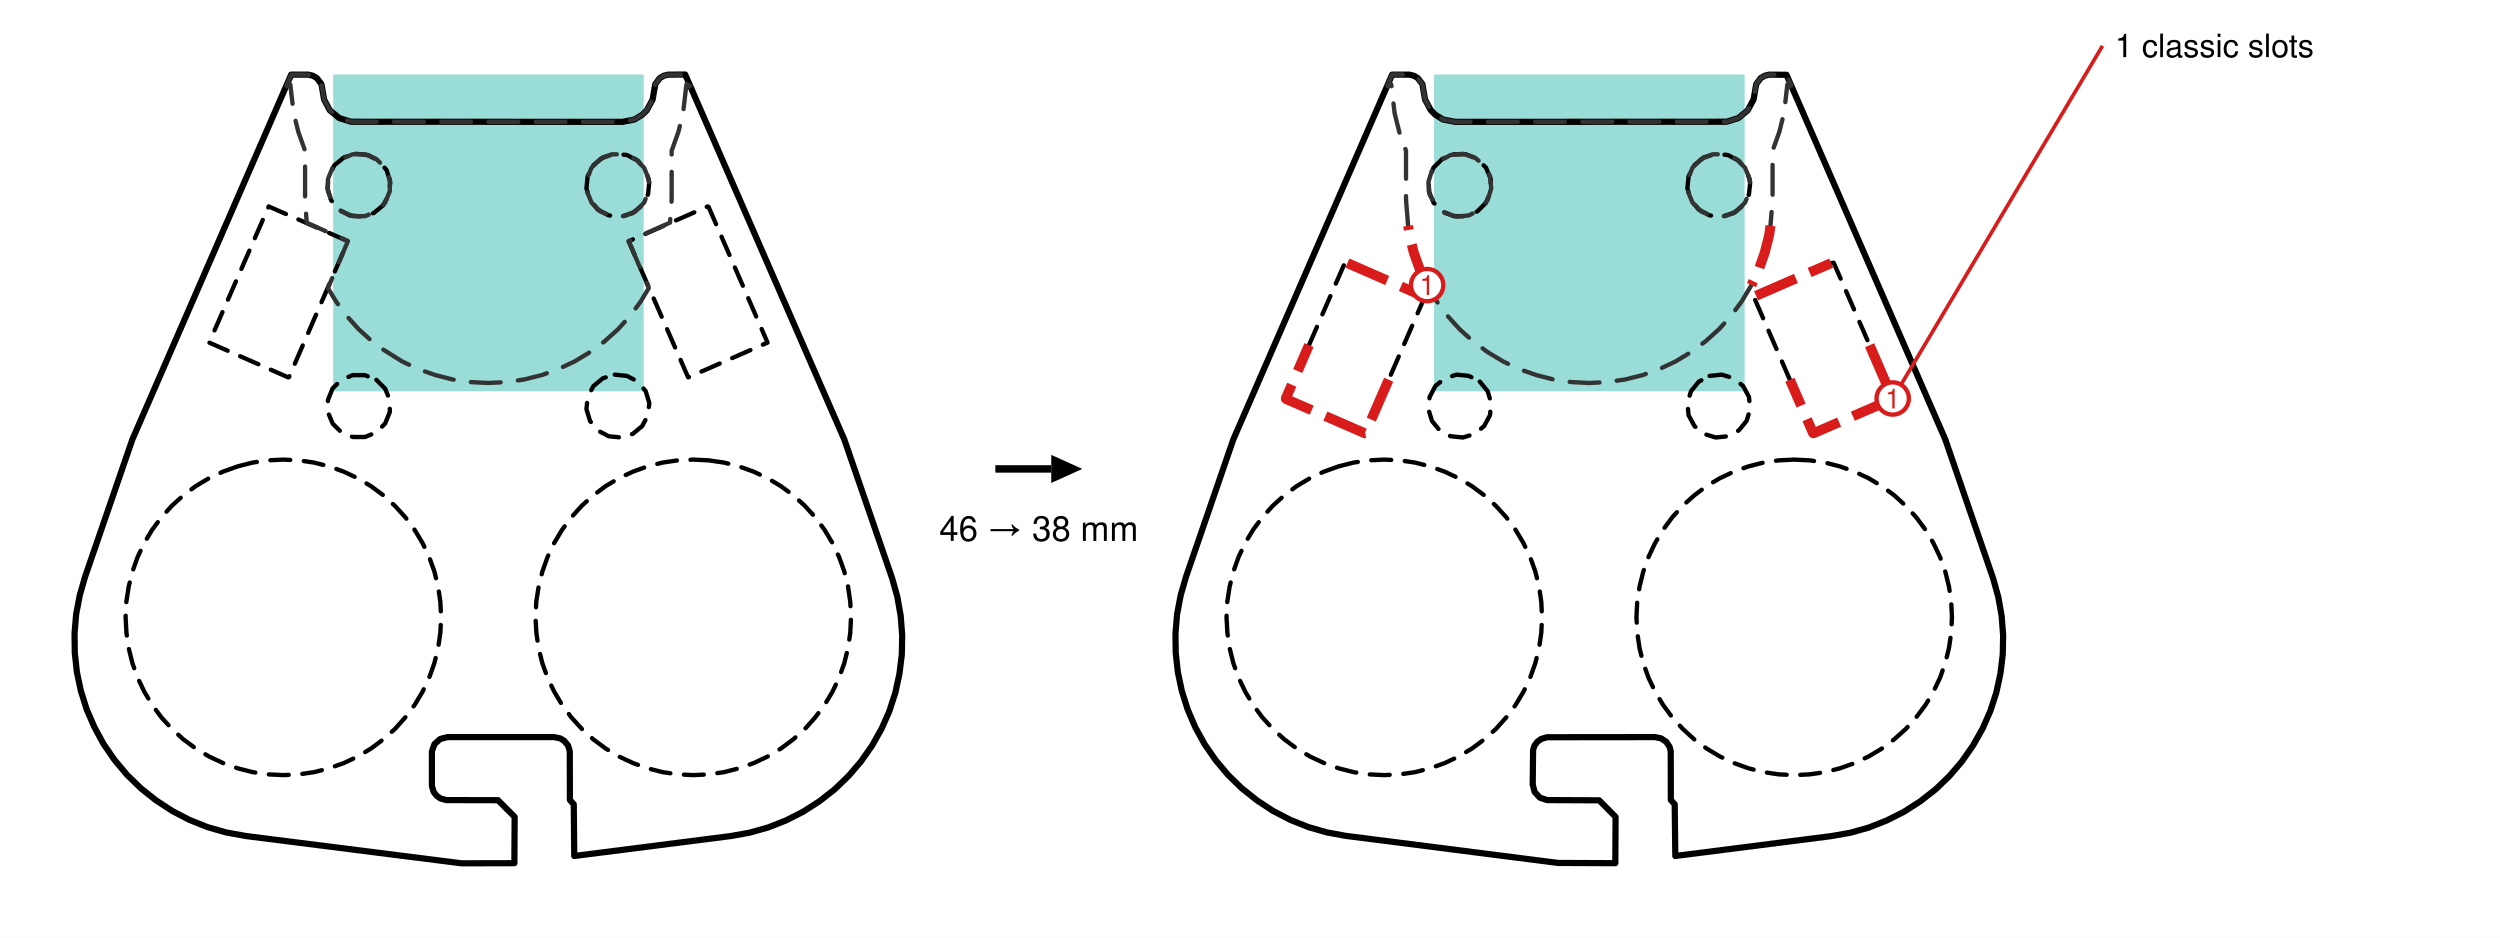
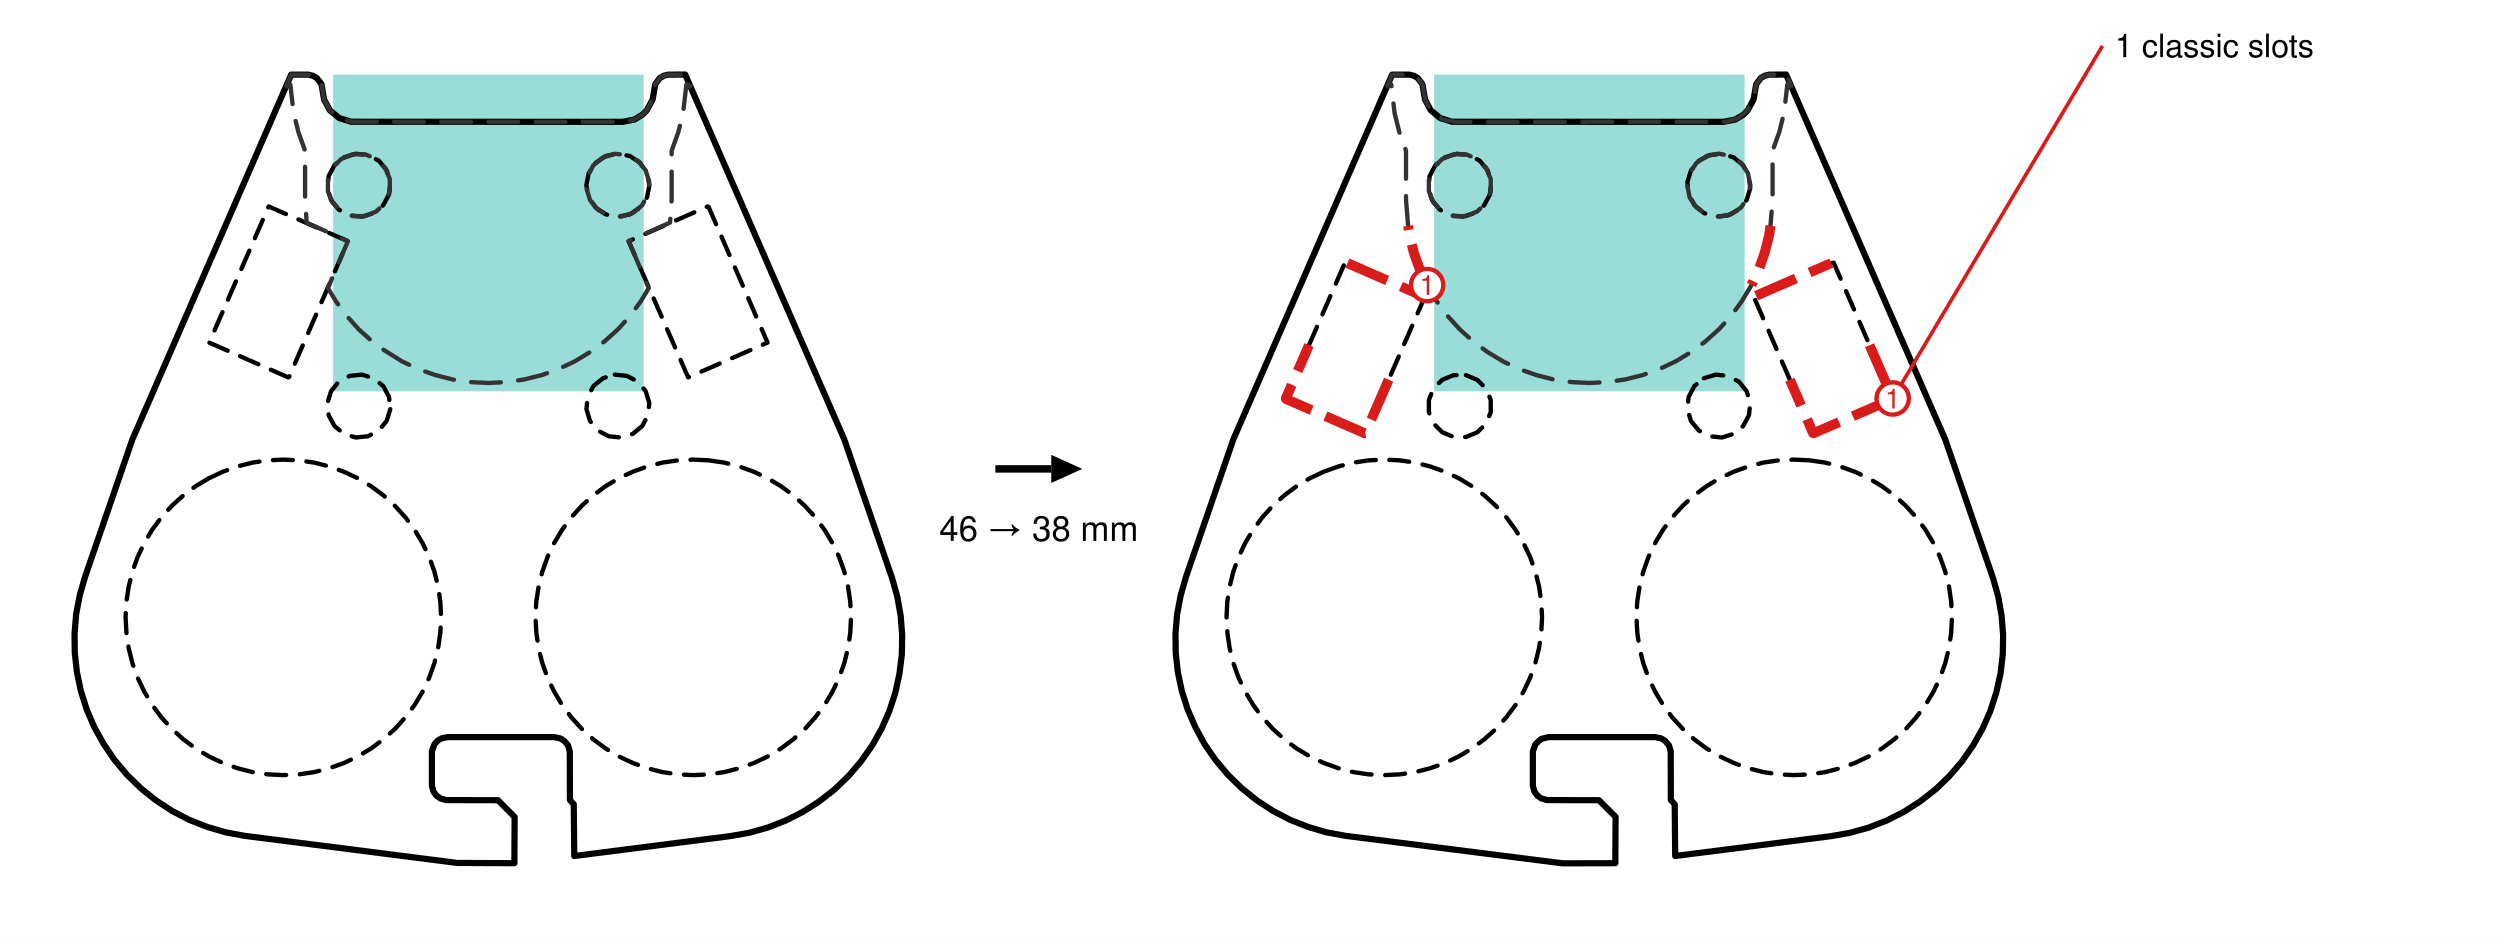
<svg xmlns="http://www.w3.org/2000/svg" width="201.26mm" height="75.50mm" viewBox="0 0 201.26 75.50" role="img">
  <rect width="201.26" height="75.50" fill="white" />
  <g class="panel" id="before">
    <path d="M 51.82 6.00 L 51.82 31.50 L 26.82 31.50 L 26.82 6.00 L 51.82 6.00 Z" fill="#20b2aa" fill-rule="evenodd" fill-opacity="0.45" stroke="none" />
-     <path d="M 6.42 47.93 L 6.85 46.43 L 10.66 35.37 L 23.44 6.01 L 24.83 6.01 L 25.20 6.10 L 25.51 6.29 L 25.88 6.78 L 26.09 8.01 L 26.55 8.88 L 27.32 9.51 L 28.27 9.80 L 50.11 9.81 L 51.08 9.62 L 51.72 9.23 L 52.07 8.88 L 52.54 8.01 L 52.75 6.78 L 53.11 6.29 L 53.43 6.10 L 53.79 6.01 L 55.16 6.00 L 67.97 35.38 L 71.82 46.55 L 72.24 48.05 L 72.51 49.59 L 72.63 51.14 L 72.60 52.69 L 72.41 54.24 L 72.08 55.76 L 71.60 57.24 L 70.98 58.65 L 70.21 60.02 L 69.32 61.29 L 68.31 62.47 L 67.19 63.55 L 65.96 64.51 L 64.65 65.35 L 63.27 66.05 L 61.82 66.62 L 60.32 67.04 L 58.79 67.31 L 46.23 68.91 L 46.19 64.75 L 45.88 64.40 L 45.87 60.49 L 45.73 60.01 L 45.41 59.63 L 45.09 59.44 L 44.60 59.34 L 36.03 59.34 L 35.44 59.49 L 34.98 59.90 L 34.77 60.49 L 34.77 63.27 L 34.91 63.75 L 35.14 64.05 L 35.44 64.27 L 35.91 64.41 L 40.09 64.42 L 41.43 65.76 L 41.41 69.49 L 37.16 69.50 L 19.84 67.31 L 18.18 67.01 L 16.69 66.58 L 15.24 66.00 L 13.86 65.28 L 12.56 64.43 L 11.34 63.46 L 10.22 62.37 L 9.23 61.19 L 8.34 59.90 L 7.60 58.54 L 6.98 57.11 L 6.51 55.62 L 6.19 54.11 L 6.02 52.56 L 6.00 51.00 L 6.13 49.45 L 6.42 47.93 Z" fill="none" stroke="#000" stroke-width="0.5" stroke-linejoin="round" stroke-linecap="round" />
+     <path d="M 6.85 46.43 L 10.66 35.37 L 23.44 6.01 L 24.83 6.01 L 25.20 6.10 L 25.51 6.29 L 25.88 6.78 L 26.09 8.01 L 26.55 8.88 L 27.32 9.51 L 28.27 9.80 L 50.11 9.81 L 51.08 9.62 L 51.72 9.23 L 52.07 8.88 L 52.54 8.01 L 52.75 6.78 L 53.11 6.29 L 53.43 6.10 L 53.79 6.01 L 55.16 6.00 L 67.97 35.38 L 71.82 46.55 L 72.24 48.05 L 72.51 49.59 L 72.63 51.14 L 72.60 52.69 L 72.41 54.24 L 72.08 55.76 L 71.60 57.24 L 70.98 58.65 L 70.21 60.02 L 69.32 61.29 L 68.31 62.47 L 67.19 63.55 L 65.96 64.51 L 64.65 65.35 L 63.27 66.05 L 61.82 66.62 L 60.32 67.04 L 58.79 67.31 L 46.23 68.91 L 46.19 64.75 L 45.88 64.40 L 45.87 60.49 L 45.73 60.01 L 45.41 59.63 L 45.09 59.44 L 44.60 59.34 L 36.04 59.34 L 35.54 59.44 L 35.23 59.63 L 34.98 59.90 L 34.77 60.49 L 34.77 63.27 L 34.91 63.75 L 35.14 64.05 L 35.44 64.27 L 35.91 64.41 L 40.09 64.42 L 41.43 65.77 L 41.41 69.49 L 36.82 69.47 L 19.71 67.29 L 18.18 67.01 L 16.68 66.57 L 15.23 66.00 L 13.85 65.28 L 12.55 64.43 L 11.34 63.46 L 10.23 62.38 L 9.23 61.19 L 8.35 59.90 L 7.59 58.54 L 6.98 57.11 L 6.51 55.63 L 6.19 54.10 L 6.02 52.56 L 6.00 51.01 L 6.13 49.45 L 6.42 47.92 L 6.85 46.43 Z" fill="none" stroke="#000" stroke-width="0.5" stroke-linejoin="round" stroke-linecap="round" />
+     <path d="M 31.42 32.94 L 31.13 33.88 L 30.50 34.65 L 29.63 35.12 L 28.64 35.22 L 27.69 34.93 L 26.93 34.30 L 26.46 33.43 L 26.36 32.44 L 26.65 31.50 L 27.27 30.73 L 28.15 30.26 L 29.13 30.16 L 30.08 30.45 L 30.85 31.08 L 31.32 31.95 L 31.42 32.94 Z" fill="none" stroke="#000" stroke-width="0.35" stroke-linejoin="round" stroke-linecap="round" stroke-dasharray="1.6,1.1" />
    <path d="M 23.27 30.35 L 23.20 30.38 L 16.84 27.58 L 21.63 16.62 L 28.01 19.42 L 23.27 30.35 Z" fill="none" stroke="#000" stroke-width="0.35" stroke-linejoin="round" stroke-linecap="round" stroke-dasharray="1.6,1.1" />
-     <path d="M 19.12 37.55 L 20.33 37.24 L 21.57 37.06 L 22.81 37.00 L 24.05 37.06 L 25.29 37.24 L 26.50 37.55 L 27.67 37.97 L 28.80 38.50 L 29.87 39.14 L 30.87 39.88 L 31.79 40.72 L 32.63 41.64 L 33.37 42.64 L 34.01 43.71 L 34.55 44.84 L 34.97 46.01 L 35.27 47.22 L 35.45 48.45 L 35.51 49.70 L 35.45 50.94 L 35.27 52.17 L 34.97 53.38 L 34.55 54.56 L 34.02 55.68 L 33.38 56.75 L 32.63 57.75 L 31.80 58.68 L 30.87 59.51 L 29.87 60.26 L 28.80 60.90 L 27.68 61.43 L 26.50 61.85 L 25.29 62.16 L 24.06 62.34 L 22.82 62.40 L 21.57 62.34 L 20.34 62.16 L 19.13 61.85 L 17.96 61.43 L 16.83 60.90 L 15.76 60.26 L 14.76 59.52 L 13.84 58.68 L 13.00 57.76 L 12.26 56.76 L 11.62 55.69 L 11.08 54.56 L 10.66 53.39 L 10.36 52.18 L 10.18 50.95 L 10.11 49.70 L 10.17 48.46 L 10.36 47.23 L 10.66 46.02 L 11.08 44.84 L 11.61 43.72 L 12.25 42.65 L 12.99 41.65 L 13.83 40.72 L 14.75 39.89 L 15.75 39.14 L 16.82 38.50 L 17.95 37.97 L 19.12 37.55 Z" fill="none" stroke="#000" stroke-width="0.35" stroke-linejoin="round" stroke-linecap="round" stroke-dasharray="1.6,1.1" />
-     <path d="M 30.30 30.58 L 31.00 31.28 L 31.38 32.19 L 31.38 33.18 L 31.00 34.10 L 30.30 34.80 L 29.39 35.18 L 28.40 35.18 L 27.48 34.80 L 26.78 34.10 L 26.40 33.19 L 26.40 32.20 L 26.77 31.28 L 27.47 30.58 L 28.39 30.20 L 29.38 30.20 L 30.30 30.58 Z" fill="none" stroke="#000" stroke-width="0.35" stroke-linejoin="round" stroke-linecap="round" stroke-dasharray="1.6,1.1" />
-     <path d="M 28.64 12.38 L 29.62 12.48 L 30.50 12.94 L 31.13 13.71 L 31.42 14.66 L 31.32 15.64 L 30.85 16.52 L 30.09 17.15 L 29.14 17.44 L 28.15 17.34 L 27.28 16.88 L 26.65 16.11 L 26.36 15.16 L 26.46 14.18 L 26.92 13.30 L 27.69 12.67 L 28.64 12.38 Z" fill="none" stroke="#000" stroke-width="0.35" stroke-linejoin="round" stroke-linecap="round" stroke-dasharray="1.6,1.1" />
+     <path d="M 16.82 38.50 L 17.95 37.97 L 19.12 37.55 L 20.33 37.24 L 21.57 37.06 L 22.81 37.00 L 24.05 37.06 L 25.29 37.24 L 26.50 37.55 L 27.67 37.97 L 28.80 38.50 L 29.87 39.14 L 30.87 39.88 L 31.79 40.72 L 32.63 41.64 L 33.37 42.64 L 34.01 43.71 L 34.55 44.84 L 34.97 46.01 L 35.27 47.22 L 35.45 48.45 L 35.51 49.70 L 35.45 50.94 L 35.27 52.17 L 34.97 53.38 L 34.55 54.56 L 34.02 55.68 L 33.38 56.75 L 32.63 57.75 L 31.80 58.68 L 30.87 59.51 L 29.87 60.26 L 28.80 60.90 L 27.68 61.43 L 26.50 61.85 L 25.29 62.16 L 24.06 62.34 L 22.82 62.40 L 21.57 62.34 L 20.34 62.16 L 19.13 61.85 L 17.96 61.43 L 16.83 60.90 L 15.76 60.26 L 14.76 59.52 L 13.84 58.68 L 13.00 57.76 L 12.26 56.76 L 11.62 55.69 L 11.08 54.56 L 10.66 53.39 L 10.36 52.18 L 10.18 50.95 L 10.11 49.70 L 10.17 48.46 L 10.36 47.23 L 10.66 46.02 L 11.08 44.84 L 11.61 43.72 L 12.25 42.65 L 12.99 41.65 L 13.83 40.72 L 14.75 39.89 L 15.75 39.14 L 16.82 38.50 Z" fill="none" stroke="#000" stroke-width="0.35" stroke-linejoin="round" stroke-linecap="round" stroke-dasharray="1.6,1.1" />
+     <path d="M 27.69 12.67 L 28.64 12.38 L 29.62 12.48 L 30.50 12.94 L 31.13 13.71 L 31.42 14.66 L 31.32 15.64 L 30.85 16.52 L 30.09 17.15 L 29.14 17.44 L 28.15 17.34 L 27.28 16.88 L 26.65 16.11 L 26.36 15.16 L 26.46 14.18 L 26.92 13.30 L 27.69 12.67 Z" fill="none" stroke="#000" stroke-width="0.35" stroke-linejoin="round" stroke-linecap="round" stroke-dasharray="1.6,1.1" />
+     <path d="M 57.05 37.06 L 58.29 37.24 L 59.50 37.55 L 60.67 37.97 L 61.80 38.50 L 62.87 39.14 L 63.87 39.88 L 64.79 40.72 L 65.63 41.64 L 66.37 42.64 L 67.01 43.71 L 67.55 44.84 L 67.97 46.01 L 68.27 47.22 L 68.45 48.45 L 68.51 49.70 L 68.45 50.94 L 68.27 52.17 L 67.97 53.38 L 67.55 54.56 L 67.02 55.68 L 66.38 56.75 L 65.63 57.75 L 64.80 58.68 L 63.87 59.51 L 62.87 60.26 L 61.80 60.90 L 60.68 61.43 L 59.50 61.85 L 58.29 62.16 L 57.06 62.34 L 55.82 62.40 L 54.57 62.34 L 53.34 62.16 L 52.13 61.85 L 50.96 61.43 L 49.83 60.90 L 48.76 60.26 L 47.76 59.52 L 46.84 58.68 L 46.00 57.76 L 45.26 56.76 L 44.62 55.69 L 44.08 54.56 L 43.66 53.39 L 43.36 52.18 L 43.18 50.95 L 43.11 49.70 L 43.17 48.46 L 43.36 47.23 L 43.66 46.02 L 44.08 44.84 L 44.61 43.72 L 45.25 42.65 L 45.99 41.65 L 46.83 40.72 L 47.75 39.89 L 48.75 39.14 L 49.82 38.50 L 50.95 37.97 L 52.12 37.55 L 53.33 37.24 L 54.57 37.06 L 55.81 37.00 L 57.05 37.06 Z" fill="none" stroke="#000" stroke-width="0.35" stroke-linejoin="round" stroke-linecap="round" stroke-dasharray="1.6,1.1" />
    <path d="M 56.97 16.62 L 57.04 16.65 L 61.79 27.58 L 55.40 30.38 L 50.61 19.42 L 56.97 16.62 Z" fill="none" stroke="#000" stroke-width="0.35" stroke-linejoin="round" stroke-linecap="round" stroke-dasharray="1.6,1.1" />
-     <path d="M 57.05 37.06 L 58.29 37.24 L 59.50 37.55 L 60.67 37.97 L 61.80 38.50 L 62.87 39.14 L 63.87 39.88 L 64.79 40.72 L 65.63 41.64 L 66.37 42.64 L 67.01 43.71 L 67.55 44.84 L 67.97 46.01 L 68.27 47.22 L 68.45 48.45 L 68.51 49.70 L 68.45 50.94 L 68.27 52.17 L 67.97 53.38 L 67.55 54.56 L 67.02 55.68 L 66.38 56.75 L 65.63 57.75 L 64.80 58.68 L 63.87 59.51 L 62.87 60.26 L 61.80 60.90 L 60.68 61.43 L 59.50 61.85 L 58.29 62.16 L 57.06 62.34 L 55.82 62.40 L 54.57 62.34 L 53.34 62.16 L 52.13 61.85 L 50.96 61.43 L 49.83 60.90 L 48.76 60.26 L 47.76 59.52 L 46.84 58.68 L 46.00 57.76 L 45.26 56.76 L 44.62 55.69 L 44.08 54.56 L 43.66 53.39 L 43.36 52.18 L 43.18 50.95 L 43.11 49.70 L 43.17 48.46 L 43.36 47.23 L 43.66 46.02 L 44.08 44.84 L 44.61 43.72 L 45.25 42.65 L 45.99 41.65 L 46.83 40.72 L 47.75 39.89 L 48.75 39.14 L 49.82 38.50 L 50.95 37.97 L 52.12 37.55 L 53.33 37.24 L 54.57 37.06 L 55.81 37.00 L 57.05 37.06 Z" fill="none" stroke="#000" stroke-width="0.35" stroke-linejoin="round" stroke-linecap="round" stroke-dasharray="1.6,1.1" />
-     <path d="M 47.77 13.30 L 48.54 12.67 L 49.49 12.38 L 50.47 12.48 L 51.35 12.94 L 51.98 13.71 L 52.27 14.66 L 52.17 15.64 L 51.70 16.52 L 50.94 17.15 L 49.99 17.44 L 49.00 17.34 L 48.13 16.88 L 47.50 16.11 L 47.21 15.16 L 47.31 14.18 L 47.77 13.30 Z" fill="none" stroke="#000" stroke-width="0.35" stroke-linejoin="round" stroke-linecap="round" stroke-dasharray="1.6,1.1" />
+     <path d="M 47.94 13.12 L 48.76 12.56 L 49.73 12.37 L 50.71 12.56 L 51.53 13.11 L 52.08 13.93 L 52.28 14.91 L 52.09 15.88 L 51.54 16.70 L 50.71 17.26 L 49.74 17.45 L 48.77 17.26 L 47.95 16.71 L 47.39 15.89 L 47.20 14.91 L 47.39 13.94 L 47.94 13.12 Z" fill="none" stroke="#000" stroke-width="0.35" stroke-linejoin="round" stroke-linecap="round" stroke-dasharray="1.6,1.1" />
    <path d="M 49.49 30.16 L 50.47 30.26 L 51.35 30.72 L 51.98 31.49 L 52.27 32.44 L 52.17 33.42 L 51.70 34.30 L 50.94 34.93 L 49.99 35.22 L 49.00 35.12 L 48.13 34.66 L 47.50 33.89 L 47.21 32.94 L 47.31 31.96 L 47.77 31.08 L 48.54 30.45 L 49.49 30.16 Z" fill="none" stroke="#000" stroke-width="0.35" stroke-linejoin="round" stroke-linecap="round" stroke-dasharray="1.6,1.1" />
-     <path d="M 23.05 6.90 L 23.45 6.00 L 24.83 6.01 L 25.30 6.15 L 25.69 6.46 L 25.88 6.78 L 26.09 8.01 L 26.55 8.88 L 27.32 9.51 L 28.27 9.80 L 50.11 9.81 L 51.08 9.62 L 51.72 9.23 L 52.07 8.88 L 52.54 8.01 L 52.75 6.78 L 53.12 6.29 L 53.43 6.10 L 53.79 6.01 L 55.18 6.01 L 55.58 6.92 L 55.51 6.96 L 55.33 6.77 L 55.26 6.80 L 54.99 9.11 L 54.61 10.63 L 54.07 12.14 L 54.07 16.08 L 53.94 17.92 L 50.61 19.41 L 52.23 23.19 L 51.58 24.27 L 50.72 25.44 L 49.75 26.51 L 48.67 27.48 L 47.51 28.34 L 46.27 29.09 L 44.96 29.71 L 43.60 30.20 L 42.19 30.55 L 40.76 30.76 L 39.31 30.83 L 37.87 30.76 L 36.43 30.55 L 35.03 30.19 L 33.67 29.71 L 32.36 29.09 L 30.83 28.13 L 29.95 27.48 L 28.88 26.51 L 27.91 25.43 L 27.05 24.27 L 26.40 23.19 L 28.01 19.41 L 24.69 17.93 L 24.56 16.08 L 24.56 12.14 L 24.02 10.63 L 23.64 9.11 L 23.37 6.80 L 23.29 6.77 L 23.11 6.96 L 23.05 6.90 Z" fill="none" stroke="#333333" stroke-width="0.35" stroke-linejoin="round" stroke-linecap="round" stroke-dasharray="2.4,1.4" />
-     <path d="M 47.62 13.50 L 48.32 12.80 L 49.24 12.42 L 50.23 12.42 L 51.15 12.80 L 51.85 13.50 L 52.23 14.41 L 52.23 15.40 L 51.85 16.32 L 51.15 17.02 L 50.24 17.40 L 49.25 17.40 L 48.33 17.02 L 47.63 16.32 L 47.25 15.41 L 47.25 14.42 L 47.62 13.50 Z" fill="none" stroke="#333333" stroke-width="0.35" stroke-linejoin="round" stroke-linecap="round" stroke-dasharray="2.4,1.4" />
-     <path d="M 28.39 12.42 L 29.38 12.42 L 30.30 12.80 L 31.00 13.50 L 31.38 14.41 L 31.38 15.40 L 31.00 16.32 L 30.30 17.02 L 29.39 17.40 L 28.40 17.40 L 27.48 17.02 L 26.78 16.32 L 26.40 15.41 L 26.40 14.42 L 26.77 13.50 L 27.47 12.80 L 28.39 12.42 Z" fill="none" stroke="#333333" stroke-width="0.35" stroke-linejoin="round" stroke-linecap="round" stroke-dasharray="2.4,1.4" />
+     <path d="M 23.05 6.90 L 23.45 6.00 L 24.83 6.01 L 25.30 6.15 L 25.69 6.46 L 25.88 6.78 L 26.09 8.01 L 26.55 8.88 L 27.32 9.51 L 28.27 9.80 L 50.11 9.81 L 51.08 9.62 L 51.72 9.23 L 52.07 8.88 L 52.54 8.01 L 52.75 6.78 L 53.12 6.29 L 53.43 6.10 L 53.79 6.01 L 55.18 6.01 L 55.59 6.93 L 55.52 6.97 L 55.34 6.78 L 55.26 6.80 L 54.99 9.11 L 54.61 10.63 L 54.07 12.14 L 54.07 16.08 L 53.94 17.92 L 50.61 19.41 L 52.23 23.19 L 51.58 24.27 L 50.72 25.44 L 49.75 26.51 L 48.67 27.48 L 47.51 28.34 L 46.27 29.09 L 44.96 29.71 L 43.60 30.20 L 42.19 30.55 L 40.76 30.76 L 39.31 30.83 L 37.87 30.76 L 36.43 30.55 L 35.03 30.19 L 33.67 29.71 L 32.36 29.09 L 30.83 28.13 L 29.95 27.48 L 28.88 26.51 L 27.91 25.43 L 27.05 24.27 L 26.40 23.19 L 28.01 19.41 L 24.69 17.93 L 24.56 16.08 L 24.56 12.14 L 24.02 10.63 L 23.64 9.11 L 23.37 6.80 L 23.29 6.77 L 23.11 6.97 L 23.05 6.90 Z" fill="none" stroke="#333333" stroke-width="0.35" stroke-linejoin="round" stroke-linecap="round" stroke-dasharray="2.4,1.4" />
+     <path d="M 47.77 13.30 L 48.54 12.67 L 49.49 12.38 L 50.47 12.48 L 51.35 12.94 L 51.98 13.71 L 52.27 14.66 L 52.17 15.64 L 51.70 16.52 L 50.94 17.15 L 49.99 17.44 L 49.00 17.34 L 48.13 16.88 L 47.50 16.11 L 47.21 15.16 L 47.31 14.18 L 47.77 13.30 Z" fill="none" stroke="#333333" stroke-width="0.35" stroke-linejoin="round" stroke-linecap="round" stroke-dasharray="2.4,1.4" />
+     <path d="M 27.47 12.80 L 28.39 12.42 L 29.38 12.42 L 30.30 12.80 L 31.00 13.50 L 31.38 14.41 L 31.38 15.40 L 31.00 16.32 L 30.30 17.02 L 29.39 17.40 L 28.40 17.40 L 27.48 17.02 L 26.78 16.32 L 26.40 15.41 L 26.40 14.42 L 26.77 13.50 L 27.47 12.80 Z" fill="none" stroke="#333333" stroke-width="0.35" stroke-linejoin="round" stroke-linecap="round" stroke-dasharray="2.4,1.4" />
  </g>
  <g class="arrow">
    <line x1="80.13" y1="37.75" x2="84.63" y2="37.75" stroke="#000" stroke-width="0.6" />
    <polygon points="87.13,37.75 84.63,36.62 84.63,38.88" fill="#000" />
    <text x="83.63" y="43.55" font-family="Helvetica, Arial, sans-serif" font-size="2.80" text-anchor="middle" fill="#000">46 → 38 mm</text>
  </g>
  <g class="panel" id="after" transform="translate(88.63 0)">
    <path d="M 51.82 6.00 L 51.82 31.50 L 26.82 31.50 L 26.82 6.00 L 51.82 6.00 Z" fill="#20b2aa" fill-rule="evenodd" fill-opacity="0.45" stroke="none" />
-     <path d="M 6.00 51.01 L 6.13 49.45 L 6.42 47.92 L 6.85 46.43 L 10.66 35.37 L 23.44 6.01 L 24.83 6.01 L 25.20 6.10 L 25.51 6.29 L 25.88 6.78 L 26.09 8.01 L 26.56 8.88 L 26.91 9.23 L 27.54 9.62 L 28.52 9.81 L 50.36 9.80 L 51.31 9.51 L 52.07 8.88 L 52.54 8.01 L 52.75 6.78 L 53.11 6.29 L 53.43 6.10 L 53.79 6.01 L 55.19 6.02 L 67.97 35.37 L 71.82 46.55 L 72.24 48.06 L 72.51 49.59 L 72.63 51.14 L 72.60 52.69 L 72.41 54.24 L 72.08 55.76 L 71.60 57.24 L 70.98 58.65 L 70.21 60.01 L 69.32 61.29 L 68.31 62.47 L 67.19 63.55 L 65.96 64.51 L 64.65 65.35 L 63.26 66.05 L 61.82 66.62 L 60.33 67.04 L 58.79 67.31 L 46.24 68.91 L 46.19 64.75 L 45.88 64.40 L 45.87 60.49 L 45.78 60.12 L 45.50 59.71 L 45.09 59.44 L 44.60 59.34 L 35.91 59.35 L 35.44 59.49 L 35.14 59.71 L 34.91 60.01 L 34.79 60.36 L 34.76 63.15 L 34.91 63.75 L 35.33 64.21 L 35.91 64.41 L 40.11 64.43 L 41.43 65.76 L 41.41 69.49 L 36.81 69.47 L 19.71 67.29 L 18.18 67.01 L 16.69 66.58 L 15.24 66.00 L 13.85 65.28 L 12.56 64.43 L 11.34 63.46 L 10.23 62.38 L 9.23 61.19 L 8.34 59.90 L 7.59 58.54 L 6.98 57.11 L 6.51 55.62 L 6.19 54.10 L 6.02 52.56 L 6.00 51.01 Z" fill="none" stroke="#000" stroke-width="0.5" stroke-linejoin="round" stroke-linecap="round" />
+     <path d="M 6.13 49.46 L 6.42 47.93 L 6.85 46.43 L 10.66 35.37 L 23.44 6.01 L 24.83 6.01 L 25.20 6.10 L 25.51 6.29 L 25.88 6.78 L 26.09 8.01 L 26.55 8.88 L 27.32 9.51 L 28.27 9.80 L 50.11 9.81 L 51.08 9.62 L 51.72 9.23 L 52.07 8.88 L 52.54 8.01 L 52.75 6.78 L 53.11 6.29 L 53.43 6.10 L 53.79 6.01 L 55.16 6.00 L 67.97 35.38 L 71.82 46.55 L 72.24 48.05 L 72.51 49.59 L 72.63 51.14 L 72.60 52.69 L 72.42 54.23 L 72.08 55.75 L 71.60 57.24 L 70.98 58.65 L 70.21 60.01 L 69.32 61.29 L 68.31 62.47 L 67.19 63.55 L 65.96 64.51 L 64.65 65.35 L 63.27 66.05 L 61.82 66.62 L 60.32 67.04 L 58.79 67.31 L 46.23 68.91 L 46.19 64.75 L 45.88 64.40 L 45.87 60.49 L 45.73 60.01 L 45.41 59.63 L 45.09 59.44 L 44.60 59.34 L 36.03 59.34 L 35.44 59.49 L 34.98 59.90 L 34.77 60.49 L 34.77 63.27 L 34.91 63.75 L 35.14 64.05 L 35.44 64.27 L 35.91 64.41 L 40.09 64.42 L 41.43 65.76 L 41.41 69.49 L 37.16 69.50 L 19.70 67.29 L 18.17 67.01 L 16.68 66.57 L 15.23 66.00 L 13.85 65.28 L 12.55 64.43 L 11.34 63.46 L 10.23 62.38 L 9.22 61.18 L 8.34 59.90 L 7.60 58.54 L 6.98 57.11 L 6.51 55.62 L 6.19 54.11 L 6.02 52.55 L 6.00 51.01 L 6.13 49.46 Z" fill="none" stroke="#000" stroke-width="0.5" stroke-linejoin="round" stroke-linecap="round" />
    <path d="M 16.75 27.78 L 19.65 21.13 L 19.84 21.18" fill="none" stroke="#000" stroke-width="0.35" stroke-linejoin="round" stroke-linecap="round" stroke-dasharray="1.6,1.1" />
    <path d="M 25.88 23.82 L 26.05 23.94 L 23.16 30.57" fill="none" stroke="#000" stroke-width="0.35" stroke-linejoin="round" stroke-linecap="round" stroke-dasharray="1.6,1.1" />
-     <path d="M 19.12 37.55 L 20.33 37.24 L 21.57 37.06 L 22.81 37.00 L 24.05 37.06 L 25.29 37.24 L 26.50 37.55 L 27.67 37.97 L 28.80 38.50 L 29.87 39.14 L 30.87 39.88 L 31.79 40.72 L 32.63 41.64 L 33.37 42.64 L 34.01 43.71 L 34.55 44.84 L 34.97 46.01 L 35.27 47.22 L 35.45 48.45 L 35.51 49.70 L 35.45 50.94 L 35.27 52.17 L 34.97 53.38 L 34.55 54.56 L 34.02 55.68 L 33.38 56.75 L 32.63 57.75 L 31.80 58.68 L 30.87 59.51 L 29.87 60.26 L 28.80 60.90 L 27.68 61.43 L 26.50 61.85 L 25.29 62.16 L 24.06 62.34 L 22.82 62.40 L 21.57 62.34 L 20.34 62.16 L 19.13 61.85 L 17.96 61.43 L 16.83 60.90 L 15.76 60.26 L 14.76 59.52 L 13.84 58.68 L 13.00 57.76 L 12.26 56.76 L 11.62 55.69 L 11.08 54.56 L 10.66 53.39 L 10.36 52.18 L 10.18 50.95 L 10.11 49.70 L 10.17 48.46 L 10.36 47.23 L 10.66 46.02 L 11.08 44.84 L 11.61 43.72 L 12.25 42.65 L 12.99 41.65 L 13.83 40.72 L 14.75 39.89 L 15.75 39.14 L 16.82 38.50 L 17.95 37.97 L 19.12 37.55 Z" fill="none" stroke="#000" stroke-width="0.35" stroke-linejoin="round" stroke-linecap="round" stroke-dasharray="1.6,1.1" />
-     <path d="M 28.39 12.42 L 29.38 12.42 L 30.30 12.80 L 31.00 13.50 L 31.38 14.41 L 31.38 15.40 L 31.00 16.32 L 30.30 17.02 L 29.39 17.40 L 28.40 17.40 L 27.48 17.02 L 26.78 16.32 L 26.40 15.41 L 26.40 14.42 L 26.77 13.50 L 27.47 12.80 L 28.39 12.42 Z" fill="none" stroke="#000" stroke-width="0.35" stroke-linejoin="round" stroke-linecap="round" stroke-dasharray="1.6,1.1" />
-     <path d="M 30.50 30.72 L 31.13 31.49 L 31.42 32.44 L 31.32 33.42 L 30.85 34.30 L 30.09 34.93 L 29.14 35.22 L 28.15 35.12 L 27.28 34.66 L 26.65 33.89 L 26.36 32.94 L 26.46 31.96 L 26.92 31.08 L 27.69 30.45 L 28.64 30.16 L 29.62 30.26 L 30.50 30.72 Z" fill="none" stroke="#000" stroke-width="0.35" stroke-linejoin="round" stroke-linecap="round" stroke-dasharray="1.6,1.1" />
+     <path d="M 17.95 37.97 L 19.12 37.55 L 20.33 37.24 L 21.57 37.06 L 22.81 37.00 L 24.05 37.06 L 25.29 37.24 L 26.50 37.55 L 27.67 37.97 L 28.80 38.50 L 29.87 39.14 L 30.87 39.88 L 31.79 40.72 L 32.63 41.64 L 33.37 42.64 L 34.01 43.71 L 34.55 44.84 L 34.97 46.01 L 35.27 47.22 L 35.45 48.45 L 35.51 49.70 L 35.45 50.94 L 35.27 52.17 L 34.97 53.38 L 34.55 54.56 L 34.02 55.68 L 33.38 56.75 L 32.63 57.75 L 31.80 58.68 L 30.87 59.51 L 29.87 60.26 L 28.80 60.90 L 27.68 61.43 L 26.50 61.85 L 25.29 62.16 L 24.06 62.34 L 22.82 62.40 L 21.57 62.34 L 20.34 62.16 L 19.13 61.85 L 17.96 61.43 L 16.83 60.90 L 15.76 60.26 L 14.76 59.52 L 13.84 58.68 L 13.00 57.76 L 12.26 56.76 L 11.62 55.69 L 11.08 54.56 L 10.66 53.39 L 10.36 52.18 L 10.18 50.95 L 10.11 49.70 L 10.17 48.46 L 10.36 47.23 L 10.66 46.02 L 11.08 44.84 L 11.61 43.72 L 12.25 42.65 L 12.99 41.65 L 13.83 40.72 L 14.75 39.89 L 15.75 39.14 L 16.82 38.50 L 17.95 37.97 Z" fill="none" stroke="#000" stroke-width="0.35" stroke-linejoin="round" stroke-linecap="round" stroke-dasharray="1.6,1.1" />
+     <path d="M 27.69 12.67 L 28.64 12.38 L 29.62 12.48 L 30.50 12.94 L 31.13 13.71 L 31.42 14.66 L 31.32 15.64 L 30.85 16.52 L 30.09 17.15 L 29.14 17.44 L 28.15 17.34 L 27.28 16.88 L 26.65 16.11 L 26.36 15.16 L 26.46 14.18 L 26.92 13.30 L 27.69 12.67 Z" fill="none" stroke="#000" stroke-width="0.35" stroke-linejoin="round" stroke-linecap="round" stroke-dasharray="1.6,1.1" />
+     <path d="M 29.38 30.20 L 30.30 30.58 L 31.00 31.28 L 31.38 32.19 L 31.38 33.18 L 31.00 34.10 L 30.30 34.80 L 29.39 35.18 L 28.40 35.18 L 27.48 34.80 L 26.78 34.10 L 26.40 33.19 L 26.40 32.20 L 26.77 31.28 L 27.47 30.58 L 28.39 30.20 L 29.38 30.20 Z" fill="none" stroke="#000" stroke-width="0.35" stroke-linejoin="round" stroke-linecap="round" stroke-dasharray="1.6,1.1" />
    <path d="M 55.46 30.57 L 52.57 23.92 L 52.74 23.81" fill="none" stroke="#000" stroke-width="0.35" stroke-linejoin="round" stroke-linecap="round" stroke-dasharray="1.6,1.1" />
    <path d="M 58.79 21.18 L 58.99 21.15 L 61.88 27.79" fill="none" stroke="#000" stroke-width="0.35" stroke-linejoin="round" stroke-linecap="round" stroke-dasharray="1.6,1.1" />
-     <path d="M 55.81 37.00 L 57.05 37.06 L 58.29 37.24 L 59.50 37.55 L 60.67 37.97 L 61.80 38.50 L 62.87 39.14 L 63.87 39.88 L 64.79 40.72 L 65.63 41.64 L 66.37 42.64 L 67.01 43.71 L 67.55 44.84 L 67.97 46.01 L 68.27 47.22 L 68.45 48.45 L 68.51 49.70 L 68.45 50.94 L 68.27 52.17 L 67.97 53.38 L 67.55 54.56 L 67.02 55.68 L 66.38 56.75 L 65.63 57.75 L 64.80 58.68 L 63.87 59.51 L 62.87 60.26 L 61.80 60.90 L 60.68 61.43 L 59.50 61.85 L 58.29 62.16 L 57.06 62.34 L 55.82 62.40 L 54.57 62.34 L 53.34 62.16 L 52.13 61.85 L 50.96 61.43 L 49.83 60.90 L 48.76 60.26 L 47.76 59.52 L 46.84 58.68 L 46.00 57.76 L 45.26 56.76 L 44.62 55.69 L 44.08 54.56 L 43.66 53.39 L 43.36 52.18 L 43.18 50.95 L 43.11 49.70 L 43.17 48.46 L 43.36 47.23 L 43.66 46.02 L 44.08 44.84 L 44.61 43.72 L 45.25 42.65 L 45.99 41.65 L 46.83 40.72 L 47.75 39.89 L 48.75 39.14 L 49.82 38.50 L 50.95 37.97 L 52.12 37.55 L 53.33 37.24 L 54.57 37.06 L 55.81 37.00 Z" fill="none" stroke="#000" stroke-width="0.35" stroke-linejoin="round" stroke-linecap="round" stroke-dasharray="1.6,1.1" />
-     <path d="M 47.77 13.30 L 48.54 12.67 L 49.49 12.38 L 50.47 12.48 L 51.35 12.94 L 51.98 13.71 L 52.27 14.66 L 52.17 15.64 L 51.70 16.52 L 50.94 17.15 L 49.99 17.44 L 49.00 17.34 L 48.13 16.88 L 47.50 16.11 L 47.21 15.16 L 47.31 14.18 L 47.77 13.30 Z" fill="none" stroke="#000" stroke-width="0.35" stroke-linejoin="round" stroke-linecap="round" stroke-dasharray="1.6,1.1" />
-     <path d="M 49.00 30.26 L 49.98 30.16 L 50.93 30.45 L 51.70 31.08 L 52.17 31.95 L 52.27 32.94 L 51.98 33.88 L 51.35 34.65 L 50.48 35.12 L 49.49 35.22 L 48.54 34.93 L 47.78 34.30 L 47.31 33.43 L 47.21 32.44 L 47.50 31.50 L 48.12 30.73 L 49.00 30.26 Z" fill="none" stroke="#000" stroke-width="0.35" stroke-linejoin="round" stroke-linecap="round" stroke-dasharray="1.6,1.1" />
-     <path d="M 24.73 18.18 L 24.56 16.08 L 24.56 12.14 L 24.02 10.63 L 23.64 9.11 L 23.37 6.80 L 23.29 6.77 L 23.11 6.96 L 23.05 6.90 L 23.45 6.00 L 24.83 6.01 L 25.51 6.29 L 25.88 6.78 L 26.09 8.01 L 26.55 8.88 L 26.91 9.23 L 27.54 9.62 L 28.52 9.81 L 50.36 9.80 L 51.31 9.51 L 52.07 8.88 L 52.54 8.01 L 52.75 6.78 L 53.12 6.29 L 53.43 6.10 L 53.79 6.01 L 55.18 6.01 L 55.58 6.92 L 55.51 6.96 L 55.33 6.77 L 55.26 6.80 L 54.99 9.11 L 54.61 10.63 L 54.07 12.14 L 54.07 16.09 L 53.90 18.17" fill="none" stroke="#333333" stroke-width="0.35" stroke-linejoin="round" stroke-linecap="round" stroke-dasharray="2.4,1.4" />
+     <path d="M 57.05 37.06 L 58.29 37.24 L 59.50 37.55 L 60.67 37.97 L 61.80 38.50 L 62.87 39.14 L 63.87 39.88 L 64.79 40.72 L 65.63 41.64 L 66.37 42.64 L 67.01 43.71 L 67.55 44.84 L 67.97 46.01 L 68.27 47.22 L 68.45 48.45 L 68.51 49.70 L 68.45 50.94 L 68.27 52.17 L 67.97 53.38 L 67.55 54.56 L 67.02 55.68 L 66.38 56.75 L 65.63 57.75 L 64.80 58.68 L 63.87 59.51 L 62.87 60.26 L 61.80 60.90 L 60.68 61.43 L 59.50 61.85 L 58.29 62.16 L 57.06 62.34 L 55.82 62.40 L 54.57 62.34 L 53.34 62.16 L 52.13 61.85 L 50.96 61.43 L 49.83 60.90 L 48.76 60.26 L 47.76 59.52 L 46.84 58.68 L 46.00 57.76 L 45.26 56.76 L 44.62 55.69 L 44.08 54.56 L 43.66 53.39 L 43.36 52.18 L 43.18 50.95 L 43.11 49.70 L 43.17 48.46 L 43.36 47.23 L 43.66 46.02 L 44.08 44.84 L 44.61 43.72 L 45.25 42.65 L 45.99 41.65 L 46.83 40.72 L 47.75 39.89 L 48.75 39.14 L 49.82 38.50 L 50.95 37.97 L 52.12 37.55 L 53.33 37.24 L 54.57 37.06 L 55.81 37.00 L 57.05 37.06 Z" fill="none" stroke="#000" stroke-width="0.35" stroke-linejoin="round" stroke-linecap="round" stroke-dasharray="1.6,1.1" />
+     <path d="M 48.12 12.95 L 49.00 12.48 L 49.98 12.38 L 50.93 12.67 L 51.70 13.30 L 52.17 14.17 L 52.27 15.16 L 51.98 16.10 L 51.35 16.87 L 50.48 17.34 L 49.49 17.44 L 48.54 17.15 L 47.78 16.52 L 47.31 15.65 L 47.21 14.66 L 47.50 13.72 L 48.12 12.95 Z" fill="none" stroke="#000" stroke-width="0.35" stroke-linejoin="round" stroke-linecap="round" stroke-dasharray="1.6,1.1" />
+     <path d="M 48.54 30.45 L 49.49 30.16 L 50.47 30.26 L 51.35 30.72 L 51.98 31.49 L 52.27 32.44 L 52.17 33.42 L 51.70 34.30 L 50.94 34.93 L 49.99 35.22 L 49.00 35.12 L 48.13 34.66 L 47.50 33.89 L 47.21 32.94 L 47.31 31.96 L 47.77 31.08 L 48.54 30.45 Z" fill="none" stroke="#000" stroke-width="0.35" stroke-linejoin="round" stroke-linecap="round" stroke-dasharray="1.6,1.1" />
+     <path d="M 24.73 18.18 L 24.56 16.08 L 24.56 12.14 L 24.02 10.63 L 23.64 9.11 L 23.37 6.80 L 23.29 6.77 L 23.11 6.97 L 23.05 6.90 L 23.45 6.00 L 24.83 6.01 L 25.51 6.29 L 25.88 6.78 L 26.09 8.01 L 26.55 8.88 L 26.91 9.23 L 27.54 9.62 L 28.52 9.81 L 50.36 9.80 L 51.31 9.51 L 52.07 8.88 L 52.54 8.01 L 52.75 6.78 L 53.12 6.29 L 53.43 6.10 L 53.79 6.01 L 55.18 6.01 L 55.59 6.93 L 55.52 6.97 L 55.34 6.78 L 55.26 6.80 L 54.99 9.11 L 54.61 10.63 L 54.07 12.14 L 54.07 16.09 L 53.90 18.17" fill="none" stroke="#333333" stroke-width="0.35" stroke-linejoin="round" stroke-linecap="round" stroke-dasharray="2.4,1.4" />
    <path d="M 52.37 22.95 L 51.58 24.27 L 50.72 25.44 L 49.75 26.51 L 48.67 27.48 L 47.51 28.34 L 46.27 29.09 L 44.96 29.71 L 43.60 30.20 L 42.19 30.55 L 40.76 30.76 L 39.31 30.83 L 37.87 30.76 L 36.43 30.55 L 35.03 30.19 L 33.67 29.71 L 32.36 29.09 L 31.12 28.34 L 29.96 27.48 L 28.88 26.51 L 27.91 25.44 L 27.04 24.27 L 26.26 22.95" fill="none" stroke="#333333" stroke-width="0.35" stroke-linejoin="round" stroke-linecap="round" stroke-dasharray="2.4,1.4" />
-     <path d="M 47.62 13.50 L 48.32 12.80 L 49.24 12.42 L 50.23 12.42 L 51.15 12.80 L 51.85 13.50 L 52.23 14.41 L 52.23 15.40 L 51.85 16.32 L 51.15 17.02 L 50.24 17.40 L 49.25 17.40 L 48.33 17.02 L 47.63 16.32 L 47.25 15.41 L 47.25 14.42 L 47.62 13.50 Z" fill="none" stroke="#333333" stroke-width="0.35" stroke-linejoin="round" stroke-linecap="round" stroke-dasharray="2.4,1.4" />
-     <path d="M 28.15 12.48 L 29.13 12.38 L 30.08 12.67 L 30.85 13.30 L 31.32 14.17 L 31.42 15.16 L 31.13 16.10 L 30.50 16.87 L 29.63 17.34 L 28.64 17.44 L 27.69 17.15 L 26.93 16.52 L 26.46 15.65 L 26.36 14.66 L 26.65 13.72 L 27.27 12.95 L 28.15 12.48 Z" fill="none" stroke="#333333" stroke-width="0.35" stroke-linejoin="round" stroke-linecap="round" stroke-dasharray="2.4,1.4" />
+     <path d="M 47.94 13.12 L 48.76 12.56 L 49.73 12.37 L 50.71 12.56 L 51.53 13.11 L 52.08 13.93 L 52.28 14.91 L 52.09 15.88 L 51.54 16.70 L 50.71 17.26 L 49.74 17.45 L 48.77 17.26 L 47.95 16.71 L 47.39 15.89 L 47.20 14.91 L 47.39 13.94 L 47.94 13.12 Z" fill="none" stroke="#333333" stroke-width="0.35" stroke-linejoin="round" stroke-linecap="round" stroke-dasharray="2.4,1.4" />
+     <path d="M 27.47 12.80 L 28.39 12.42 L 29.38 12.42 L 30.30 12.80 L 31.00 13.50 L 31.38 14.41 L 31.38 15.40 L 31.00 16.32 L 30.30 17.02 L 29.39 17.40 L 28.40 17.40 L 27.48 17.02 L 26.78 16.32 L 26.40 15.41 L 26.40 14.42 L 26.77 13.50 L 27.47 12.80 Z" fill="none" stroke="#333333" stroke-width="0.35" stroke-linejoin="round" stroke-linecap="round" stroke-dasharray="2.4,1.4" />
    <path d="M 23.16 30.57 L 21.29 34.87 L 21.24 34.88 L 14.92 32.13 L 14.89 32.10 L 14.89 32.06 L 16.75 27.78" fill="none" stroke="#d81b1b" stroke-width="0.8" stroke-linecap="butt" stroke-linejoin="round" stroke-dasharray="3.5,1.2" />
    <path d="M 19.84 21.18 L 25.88 23.82" fill="none" stroke="#d81b1b" stroke-width="0.8" stroke-linecap="butt" stroke-linejoin="round" stroke-dasharray="3.5,1.2" />
    <path d="M 26.26 22.95 L 25.68 21.72 L 25.19 20.35 L 24.84 18.95 L 24.73 18.18" fill="none" stroke="#d81b1b" stroke-width="0.8" stroke-linecap="butt" stroke-linejoin="round" stroke-dasharray="3.5,1.2" />
    <path d="M 53.90 18.17 L 53.79 18.95 L 53.43 20.36 L 52.95 21.72 L 52.37 22.95" fill="none" stroke="#d81b1b" stroke-width="0.8" stroke-linecap="butt" stroke-linejoin="round" stroke-dasharray="3.5,1.2" />
    <path d="M 52.74 23.81 L 58.79 21.18" fill="none" stroke="#d81b1b" stroke-width="0.8" stroke-linecap="butt" stroke-linejoin="round" stroke-dasharray="3.5,1.2" />
    <path d="M 61.88 27.79 L 63.74 32.08 L 63.71 32.13 L 57.36 34.88 L 57.32 34.85 L 55.46 30.57" fill="none" stroke="#d81b1b" stroke-width="0.8" stroke-linecap="butt" stroke-linejoin="round" stroke-dasharray="3.5,1.2" />
    <circle cx="26.26" cy="22.95" r="1.3" fill="white" stroke="#d81b1b" stroke-width="0.35" />
    <text x="26.26" y="23.74" font-family="Helvetica, Arial, sans-serif" font-size="2.20" text-anchor="middle" fill="#d81b1b">1</text>
    <circle cx="63.74" cy="32.08" r="1.3" fill="white" stroke="#d81b1b" stroke-width="0.35" />
    <text x="63.74" y="32.88" font-family="Helvetica, Arial, sans-serif" font-size="2.20" text-anchor="middle" fill="#d81b1b">1</text>
  </g>
  <g class="key">
    <text x="170.26" y="4.60" font-family="Helvetica, Arial, sans-serif" font-size="2.60" text-anchor="start" fill="#000">1 classic slots</text>
  </g>
  <g class="leaders">
    <line x1="153.04" y1="30.97" x2="169.26" y2="3.69" stroke="#d81b1b" stroke-width="0.3" />
  </g>
</svg>
